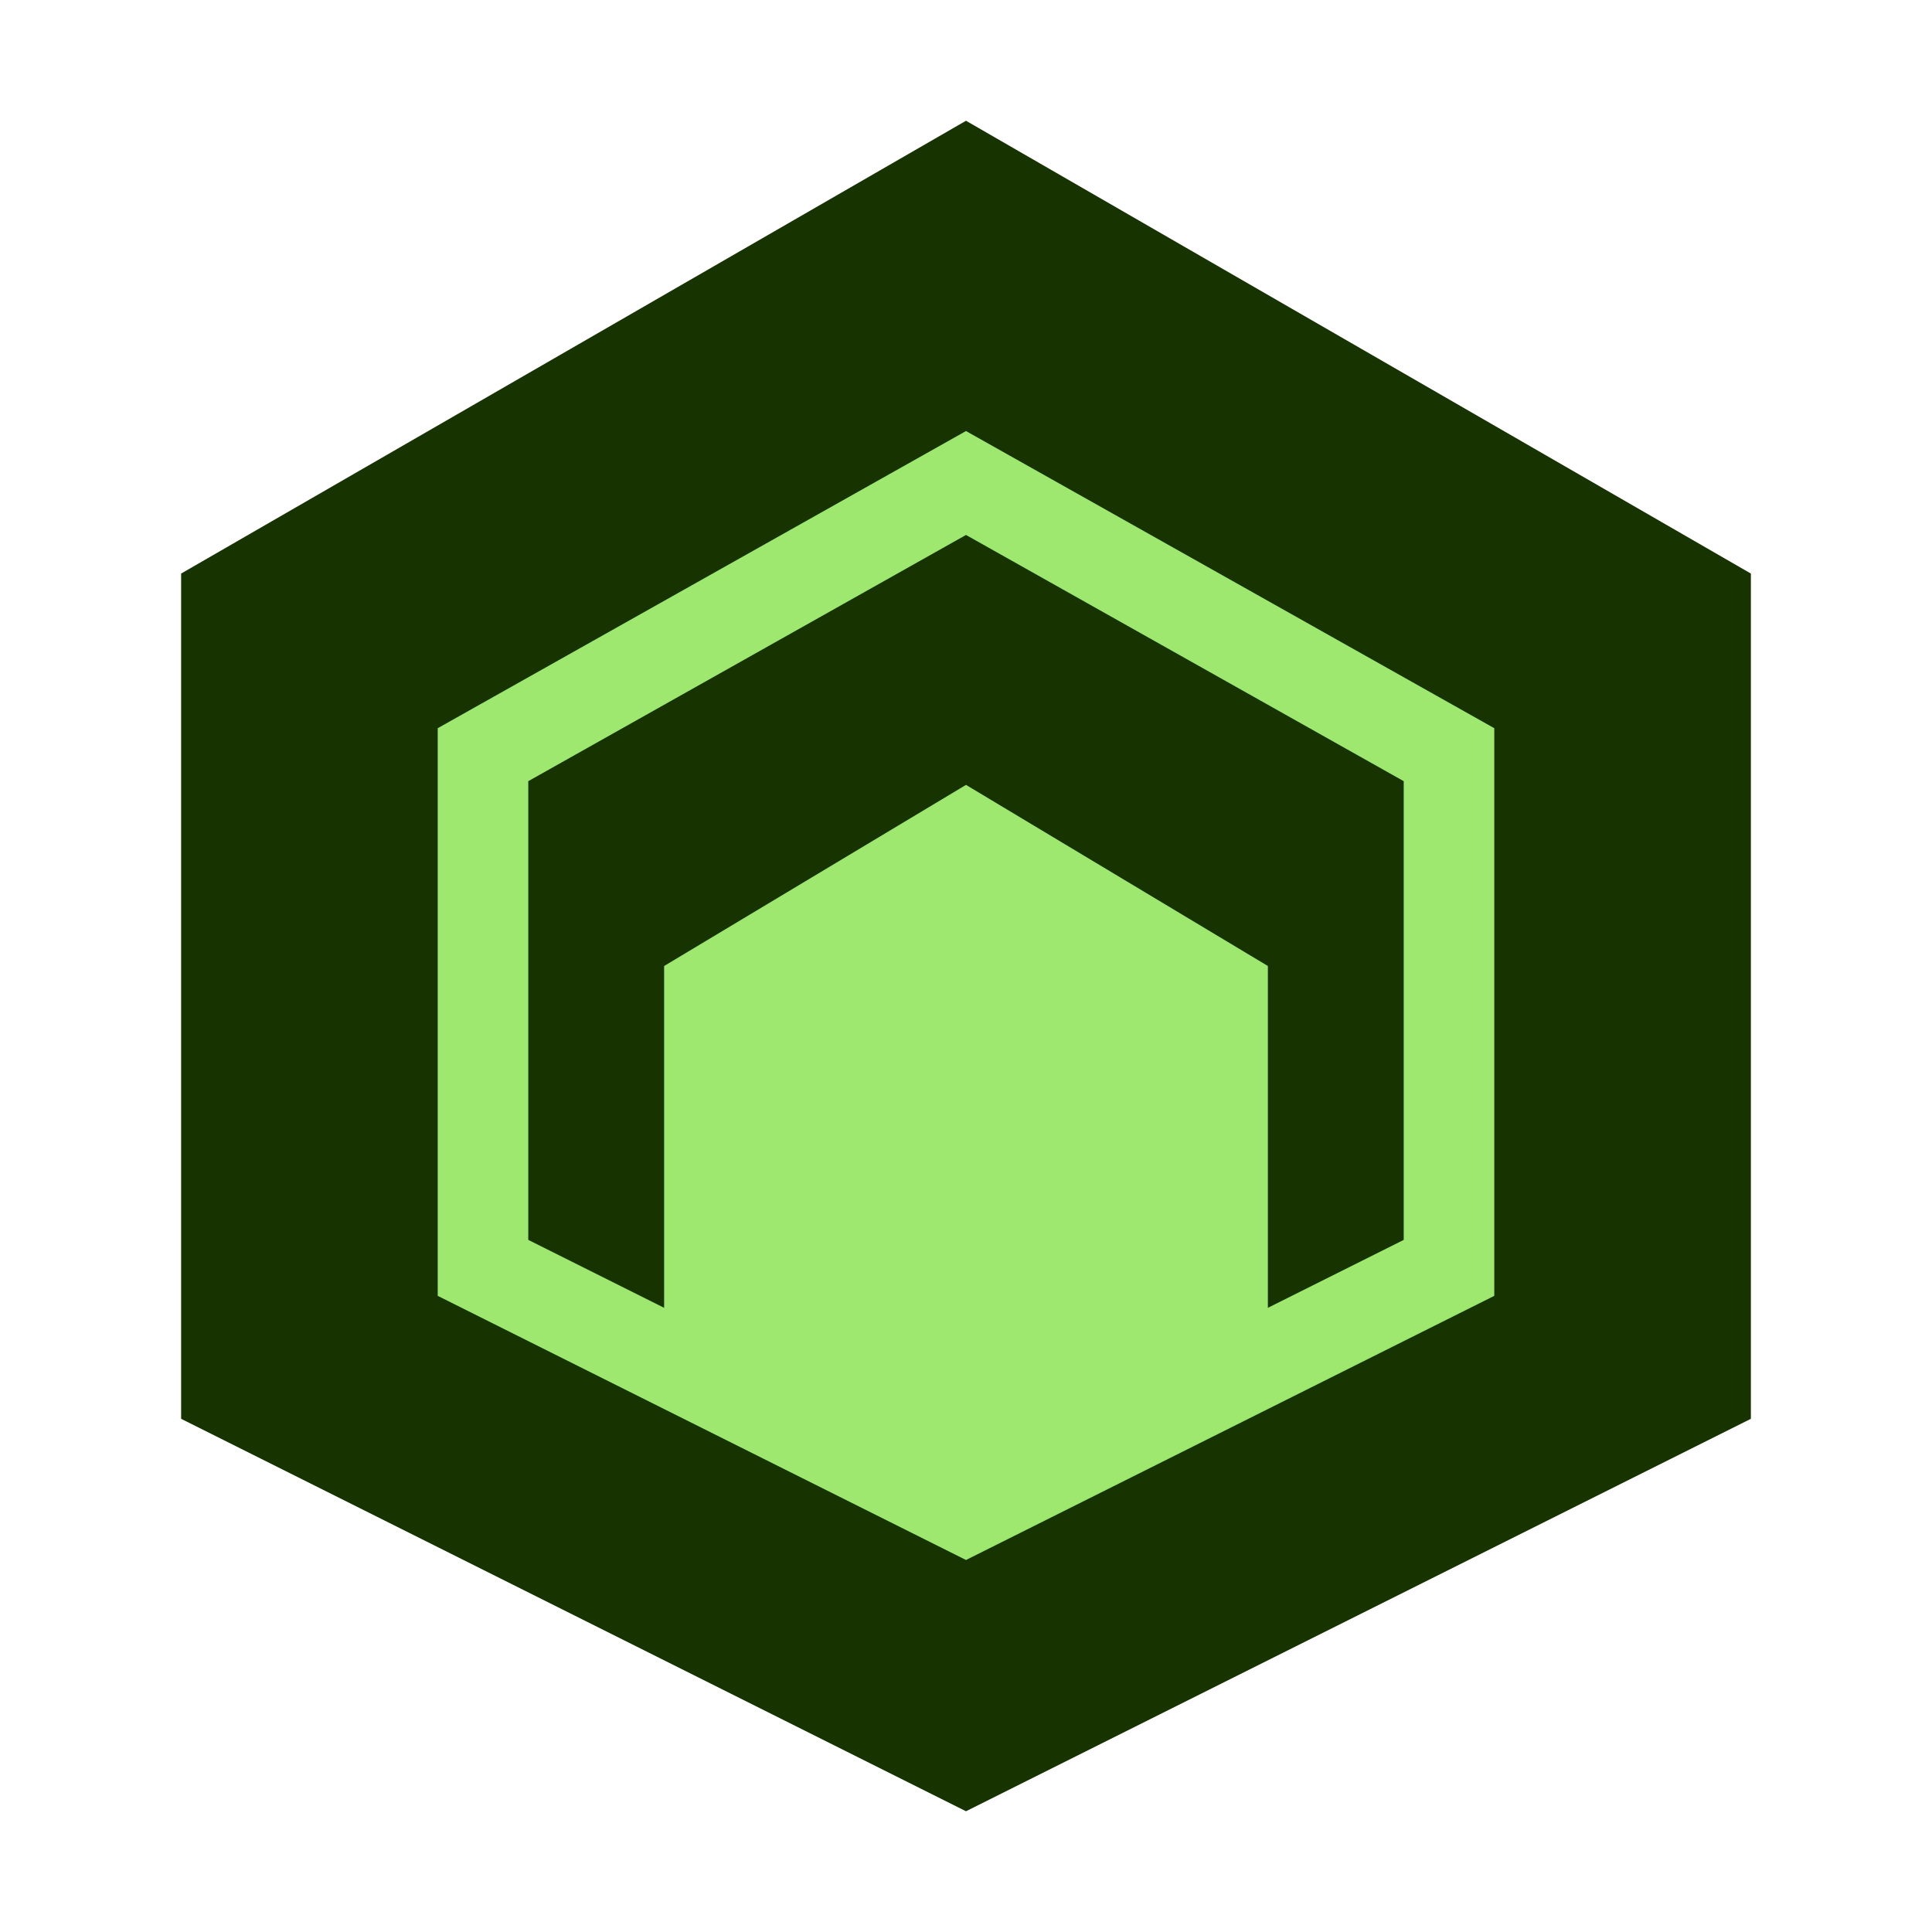
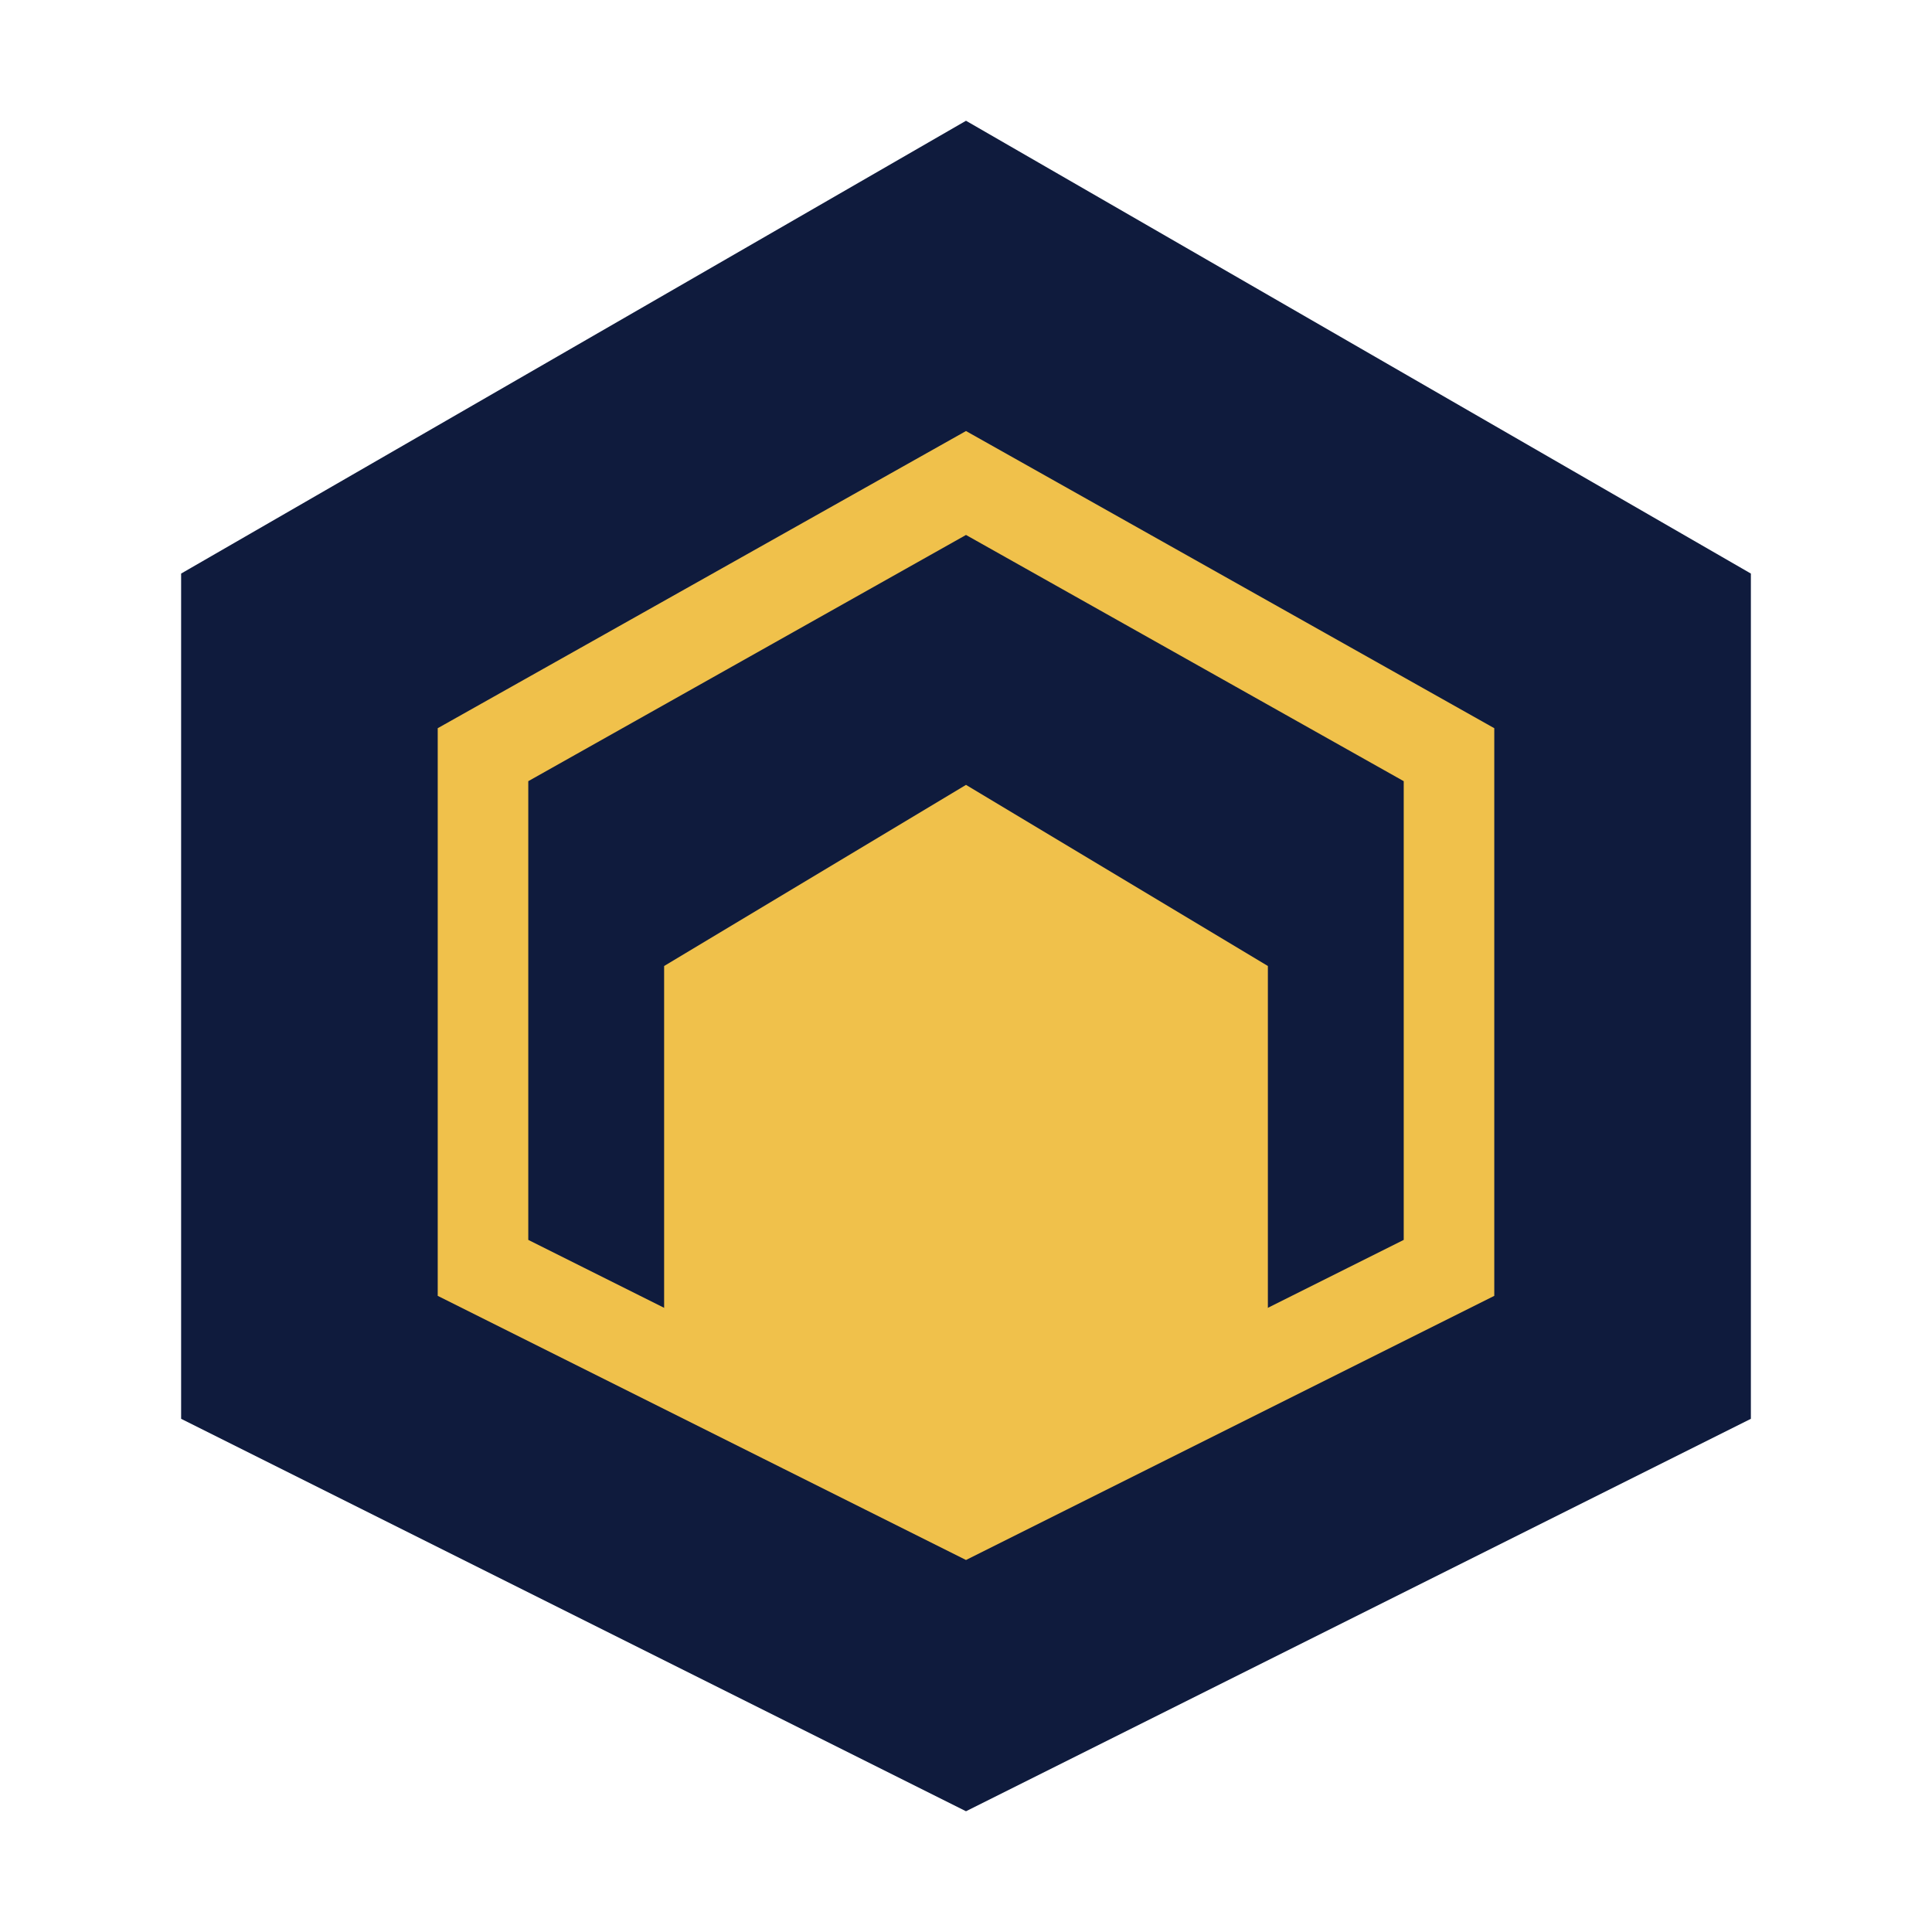
<svg xmlns="http://www.w3.org/2000/svg" viewBox="0 0 32 32" fill="none">
-   <path d="M16 2L29 9.5V23.5L16 30L3 23.5V9.5L16 2Z" fill="#163300" />
-   <path d="M16 8L24 12.5V21L16 25L8 21V12.5L16 8Z" stroke="#9FE870" stroke-width="1.5" fill="none" />
-   <path d="M16 13L21 16V22L16 24.5L11 22V16L16 13Z" fill="#9FE870" />
+   <path d="M16 2L29 9.5V23.5L16 30L3 23.5V9.5L16 2Z" fill="#0f1b3d" />
+   <path d="M16 8L24 12.5V21L16 25L8 21V12.5L16 8Z" stroke="#f0c14b" stroke-width="1.5" fill="none" />
+   <path d="M16 13L21 16V22L16 24.5L11 22V16L16 13Z" fill="#f0c14b" />
</svg>
